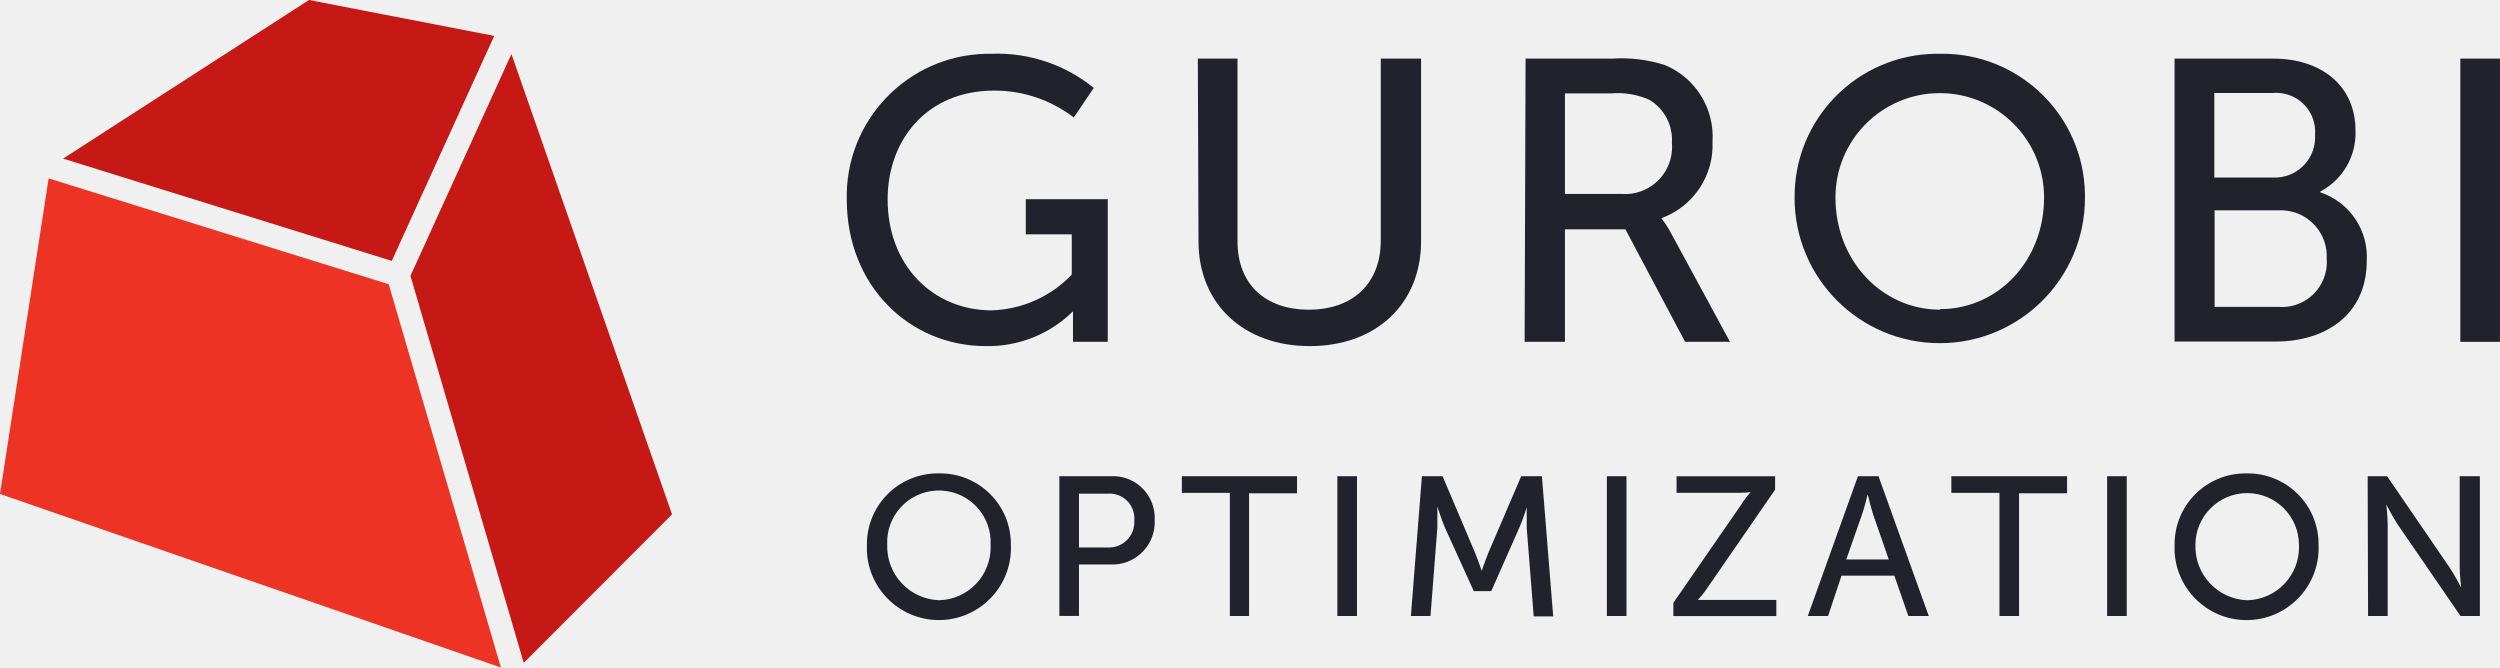
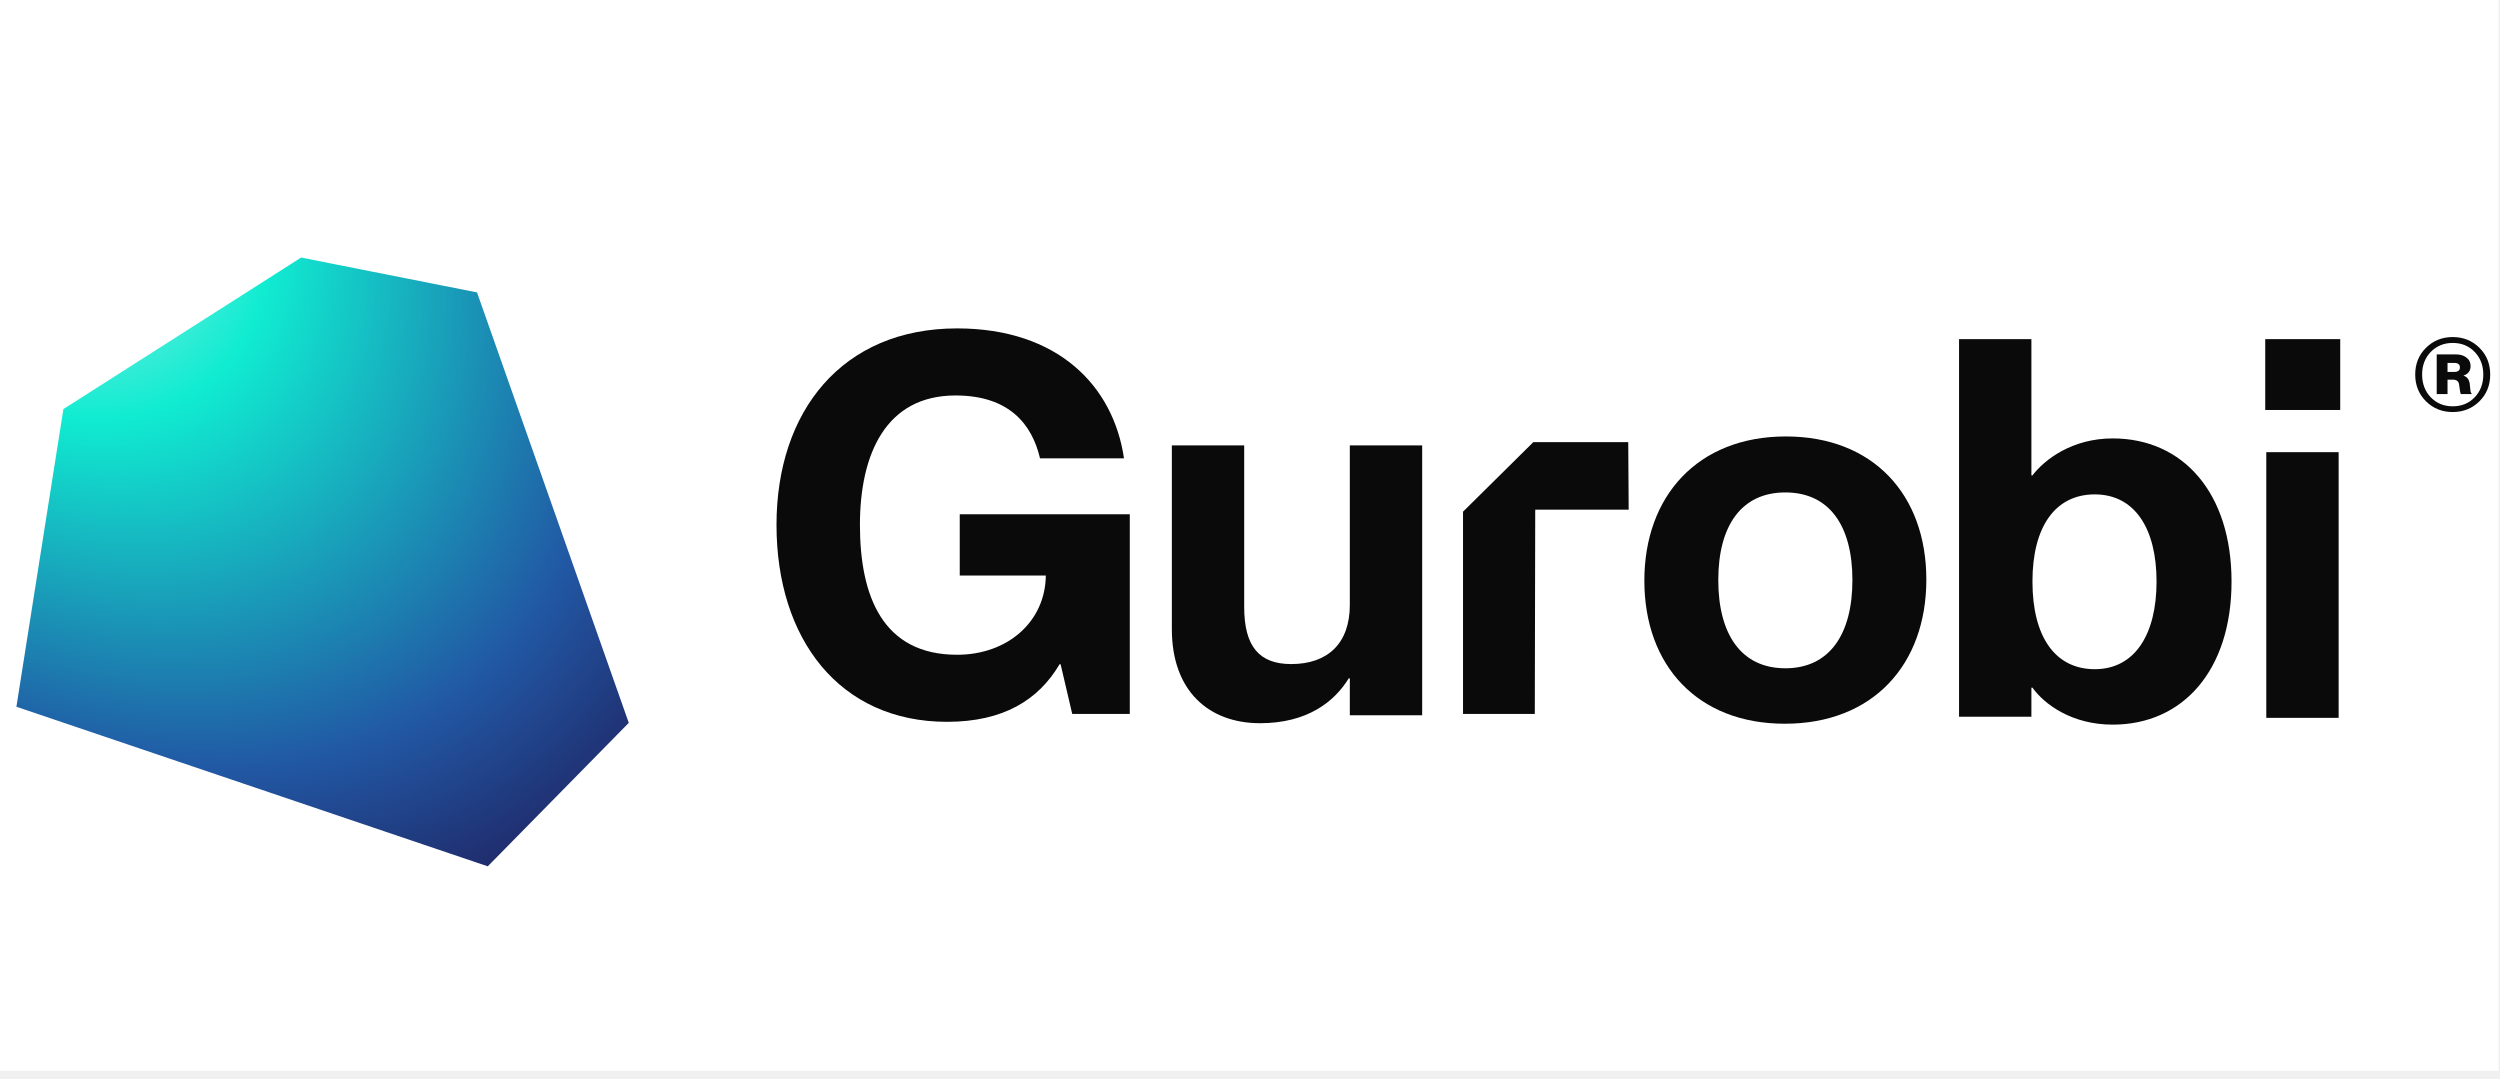
- <svg xmlns="http://www.w3.org/2000/svg" id="uuid-43449d72-22ee-43f5-a305-ae2df82d3abe" data-name="Ebene 1" viewBox="0 0 630.81 168.43">
-   <g>
-     <path d="M236.93,151.46c7.38-.18,13.21-6.31,13.03-13.68,0-.1,0-.19-.01-.29.37-7.2-5.17-13.34-12.37-13.71-7.2-.37-13.34,5.17-13.71,12.37-.02.44-.02.89,0,1.33-.23,7.45,5.6,13.7,13.06,13.97M236.93,119.45c9.85-.17,17.97,7.68,18.14,17.53,0,.17,0,.34,0,.51.43,10.03-7.35,18.51-17.38,18.95-10.03.43-18.51-7.35-18.95-17.38-.02-.52-.02-1.05,0-1.57-.09-9.87,7.83-17.95,17.7-18.04.16,0,.32,0,.48,0" style="fill: #22222c;" />
-     <path d="M279.42,138.13c3.51.23,6.55-2.43,6.78-5.94.02-.28.02-.56,0-.84.31-3.43-2.21-6.47-5.65-6.78-.38-.04-.76-.04-1.14,0h-7.16v13.57h7.16ZM267.31,120.16h12.92c5.82-.33,10.79,4.12,11.12,9.94.02.37.02.74,0,1.11.3,5.89-4.22,10.92-10.12,11.22-.33.02-.67.02-1.01,0h-7.97v12.99h-4.95v-35.27Z" style="fill: #22222c;" />
+ <svg xmlns="http://www.w3.org/2000/svg" width="262" height="113" viewBox="0 0 262 113" fill="none">
+   <g clip-path="url(#clip0_448_61674)">
+     <rect width="261.838" height="112.216" fill="white" />
+     <path d="M1.719 74.069L6.644 42.871L31.555 26.992L49.992 30.645L65.896 75.755L51.117 90.791L1.719 74.069Z" fill="url(#paint0_radial_448_61674)" />
+     <path d="M99.253 75.647C87.963 75.647 81.377 66.958 81.377 55.004C81.377 43.105 88.24 34.416 100.304 34.416C110.875 34.416 116.686 40.449 117.793 48.031H108.993C108.163 44.489 105.784 41.445 100.138 41.445C92.833 41.445 90.121 47.588 90.121 55.004C90.121 62.475 92.501 68.619 100.304 68.619C105.562 68.619 109.547 65.187 109.602 60.317H100.581V53.897H118.402V74.817H112.369L111.152 69.615H111.041C108.827 73.378 105.119 75.647 99.253 75.647Z" fill="#0A0A0A" />
+     <path d="M141.461 63.395V46.681H149.043V74.962H141.461V71.088H141.35C139.856 73.523 137.033 75.792 132.052 75.792C126.684 75.792 122.81 72.416 122.81 65.941V46.681H130.392V63.616C130.392 67.712 131.942 69.594 135.318 69.594C139.136 69.594 141.461 67.435 141.461 63.395Z" fill="#0A0A0A" />
+     <path d="M187.049 75.847C177.917 75.847 172.328 69.76 172.328 60.849C172.328 51.994 177.917 45.74 187.16 45.74C196.291 45.74 201.881 51.828 201.881 60.739C201.881 69.649 196.291 75.847 187.049 75.847ZM187.104 70.036C191.753 70.036 194.133 66.439 194.133 60.794C194.133 55.149 191.753 51.607 187.104 51.607C182.456 51.607 180.076 55.149 180.076 60.794C180.076 66.439 182.456 70.036 187.104 70.036Z" fill="#0A0A0A" />
+     <path d="M221.413 45.946C228.774 45.946 233.865 51.646 233.865 60.944C233.865 70.242 228.774 75.942 221.413 75.942C217.151 75.942 214.274 73.839 213.001 72.068H212.89V75.112H205.308V35.541H212.89V49.82H213.001C214.274 48.16 217.151 45.946 221.413 45.946ZM219.531 70.131C223.737 70.131 226.006 66.478 226.006 60.944C226.006 55.41 223.737 51.812 219.531 51.812C215.436 51.812 213.001 55.133 213.001 60.944C213.001 66.81 215.436 70.131 219.531 70.131Z" fill="#0A0A0A" />
+     <path d="M245.255 42.966H237.396V35.541H245.255V42.966ZM245.089 75.231H237.507V47.388H245.089V75.231Z" fill="#0A0A0A" />
+     <path d="M160.693 46.336H170.64L170.685 53.414H160.892L160.847 74.818H153.325L153.325 53.624L160.693 46.336Z" fill="#0A0A0A" />
+     <path d="M259.839 42.062C259.082 42.808 258.151 43.182 257.044 43.182C255.937 43.182 255.005 42.808 254.249 42.062C253.493 41.315 253.114 40.378 253.114 39.252C253.114 38.127 253.493 37.19 254.249 36.444C255.005 35.697 255.937 35.323 257.044 35.323C258.151 35.323 259.082 35.697 259.839 36.444C260.595 37.19 260.973 38.127 260.973 39.252C260.973 40.378 260.595 41.315 259.839 42.062ZM257.044 42.581C257.975 42.581 258.743 42.267 259.345 41.639C259.948 41.011 260.25 40.216 260.25 39.252C260.25 38.3 259.948 37.51 259.345 36.882C258.743 36.254 257.975 35.94 257.044 35.94C256.123 35.94 255.356 36.254 254.742 36.882C254.139 37.51 253.838 38.3 253.838 39.252C253.838 40.205 254.139 41.001 254.742 41.639C255.356 42.267 256.123 42.581 257.044 42.581ZM255.367 41.298V37.142H257.405C257.833 37.142 258.189 37.25 258.474 37.466C258.77 37.683 258.918 37.981 258.918 38.359C258.918 38.857 258.677 39.188 258.195 39.35V39.382C258.523 39.48 258.732 39.729 258.819 40.129C258.841 40.259 258.858 40.422 258.869 40.616C258.88 40.8 258.896 40.941 258.918 41.039C258.94 41.136 258.973 41.196 259.017 41.217V41.298H257.899C257.855 41.277 257.795 40.957 257.718 40.34C257.685 39.972 257.466 39.788 257.06 39.788H256.501V41.298H255.367ZM256.501 38.035V38.977H257.208C257.603 38.977 257.8 38.819 257.8 38.506C257.8 38.192 257.603 38.035 257.208 38.035H256.501Z" fill="#0A0A0A" />
  </g>
-   <polygon points="310.32 124.36 298.21 124.36 298.21 120.16 327.27 120.16 327.27 124.47 315.17 124.47 315.17 155.43 310.32 155.43 310.32 124.36" style="fill: #22222c;" />
-   <rect x="337.45" y="120.16" width="4.95" height="35.27" style="fill: #22222c;" />
-   <path d="M358.78,120.16h5.22l8.11,19.13c.81,1.97,1.76,4.75,1.76,4.75,0,0,.95-2.78,1.76-4.75l8.21-19.13h5.22l2.85,35.37h-4.92l-1.76-22.32v-5.19s-1.05,3.39-1.9,5.19l-7.05,15.94h-4.41l-7.29-16.04c-.81-1.9-1.9-5.29-1.9-5.29v5.29l-1.73,22.32h-4.95l2.78-35.27Z" style="fill: #22222c;" />
-   <rect x="405.45" y="120.16" width="4.95" height="35.27" style="fill: #22222c;" />
-   <g>
-     <path d="M422.23,152.11l16.96-24.55c.75-1.2,1.6-2.34,2.54-3.39-.88.13-1.76.18-2.65.17h-16.04v-4.17h24.86v3.39l-16.96,24.59c-.76,1.14-1.61,2.22-2.54,3.22h19.81v4.07h-25.98v-3.32Z" style="fill: #22222c;" />
-     <path d="M471.21,124.91s-.81,3.39-1.42,5.02l-3.93,11.23h10.72l-3.9-11.23c-.61-1.8-1.36-5.02-1.36-5.02h-.1ZM477.99,145.26h-13.33l-3.39,10.17h-5.12l12.65-35.27h5.19l12.68,35.27h-5.15l-3.53-10.17Z" style="fill: #22222c;" />
-   </g>
-   <polygon points="504.51 124.36 492.37 124.36 492.37 120.16 521.57 120.16 521.57 124.47 509.46 124.47 509.46 155.43 504.51 155.43 504.51 124.36" style="fill: #22222c;" />
-   <rect x="531.68" y="120.16" width="4.95" height="35.27" style="fill: #22222c;" />
-   <g>
-     <path d="M567.02,151.46c7.38-.16,13.23-6.27,13.07-13.65,0-.11,0-.21-.01-.32,0-7.21-5.84-13.06-13.05-13.07-7.21,0-13.06,5.84-13.07,13.05v.02c-.23,7.45,5.6,13.7,13.06,13.97M567.02,119.45c9.85-.09,17.91,7.82,18.01,17.67,0,.13,0,.25,0,.38.43,10.03-7.35,18.51-17.38,18.95-10.03.43-18.51-7.35-18.95-17.38-.02-.52-.02-1.05,0-1.57-.1-9.87,7.83-17.95,17.7-18.05.21,0,.41,0,.62,0" style="fill: #22222c;" />
-     <path d="M597.4,120.16h4.92l15.74,22.99c1.29,1.9,2.95,5.12,2.95,5.12,0,0-.37-3.19-.37-5.12v-22.99h5.09v35.27h-4.88l-15.77-22.96c-1.32-1.97-2.95-5.16-2.95-5.16,0,0,.34,3.15.34,5.16v22.96h-4.95l-.1-35.27Z" style="fill: #22222c;" />
-     <path d="M250.05,13.57c9.41-.38,18.63,2.68,25.94,8.61l-5.05,7.46c-5.77-4.42-12.84-6.81-20.11-6.78-16.75,0-26.86,12.21-26.86,27.47,0,16.55,11.33,27.98,26.28,27.98,7.65-.24,14.9-3.48,20.18-9.02v-10.17h-11.6v-8.85h20.69v35.98h-8.78v-7.6h-.1c-5.85,5.71-13.74,8.84-21.91,8.68-19.2,0-35.07-15.16-35.07-36.97-.47-19.85,15.24-36.32,35.09-36.79.43,0,.87-.01,1.3,0" style="fill: #22222c;" />
-     <path d="M302.25,14.79h10v46.09c0,10.89,7.05,17.26,17.97,17.26s18.18-6.38,18.18-17.47V14.79h10.17v46.09c0,15.84-11.4,26.45-28.08,26.45s-28.08-10.62-28.08-26.45l-.17-46.09Z" style="fill: #22222c;" />
-     <path d="M409.21,48.94c6.54.46,12.21-4.47,12.67-11.01.04-.64.04-1.27-.02-1.91.29-4.38-1.9-8.56-5.66-10.82-3.07-1.38-6.45-1.94-9.8-1.63h-11.53v25.37h14.35ZM384.93,14.79h21.84c4.51-.3,9.03.25,13.33,1.63,7.72,3.2,12.54,10.96,12.01,19.3.39,8.54-4.8,16.35-12.82,19.3v.2c.81,1.01,1.52,2.08,2.14,3.22l15.09,27.81h-11.33l-15.06-28.39h-15.26v28.39h-10.17l.24-71.46Z" style="fill: #22222c;" />
-     <path d="M489.52,78c14.55,0,26.25-12.11,26.25-28.18,0-14.53-11.78-26.32-26.32-26.32s-26.32,11.78-26.32,26.32c0,16.08,11.84,28.32,26.39,28.32v-.14ZM489.52,13.57c19.85-.34,36.22,15.48,36.56,35.33,0,.35,0,.71,0,1.06,0,20.23-16.4,36.63-36.63,36.63s-36.63-16.4-36.63-36.63c-.19-19.91,15.79-36.2,35.71-36.39.33,0,.66,0,.99,0" style="fill: #22222c;" />
-     <path d="M574.85,77.43c6.23.52,11.71-4.11,12.23-10.34.05-.59.05-1.18,0-1.76.37-6.4-4.51-11.88-10.91-12.25-.48-.03-.96-.03-1.43,0h-15.94v24.35h16.04ZM573.63,44.8c5.62.2,10.33-4.19,10.53-9.81.01-.34,0-.67-.01-1.01.4-5.42-3.67-10.13-9.09-10.53-.53-.04-1.06-.04-1.59.01h-14.75v21.33h14.92ZM548.7,14.79h24.93c12.04,0,20.72,6.78,20.72,18.18.24,6.4-3.21,12.38-8.89,15.36v.2c7.37,2.45,12.18,9.54,11.73,17.3,0,13.57-10.41,20.35-22.96,20.35h-25.54V14.79Z" style="fill: #22222c;" />
-   </g>
-   <rect x="620.8" y="14.79" width="10" height="71.46" style="fill: #22222c;" />
-   <g>
-     <polygon points="124.7 9.06 77.97 0 15.92 40.02 98.86 65.83 124.7 9.06" style="fill: #c61814;" />
-     <polygon points="12.27 45.01 8.39 70.15 0 124.64 101.64 159.85 126.39 168.43 98.08 71.72 12.27 45.01" style="fill: #ed3424;" />
-     <polygon points="129.05 13.63 103.57 69.61 132.15 167.25 169.57 129.79 129.05 13.63" style="fill: #c61814;" />
-   </g>
+   <defs>
+     <radialGradient id="paint0_radial_448_61674" cx="0" cy="0" r="1" gradientUnits="userSpaceOnUse" gradientTransform="translate(0.0806668 14.892) rotate(47.5638) scale(110.869 77.1829)">
+       <stop offset="0.038" stop-color="#CAEBEC" />
+       <stop offset="0.298" stop-color="#10ECD1" />
+       <stop offset="0.678" stop-color="#2158A4" />
+       <stop offset="0.976" stop-color="#1F063D" />
+     </radialGradient>
+     <clipPath id="clip0_448_61674">
+       <rect width="261.838" height="112.216" fill="white" />
+     </clipPath>
+   </defs>
</svg>
